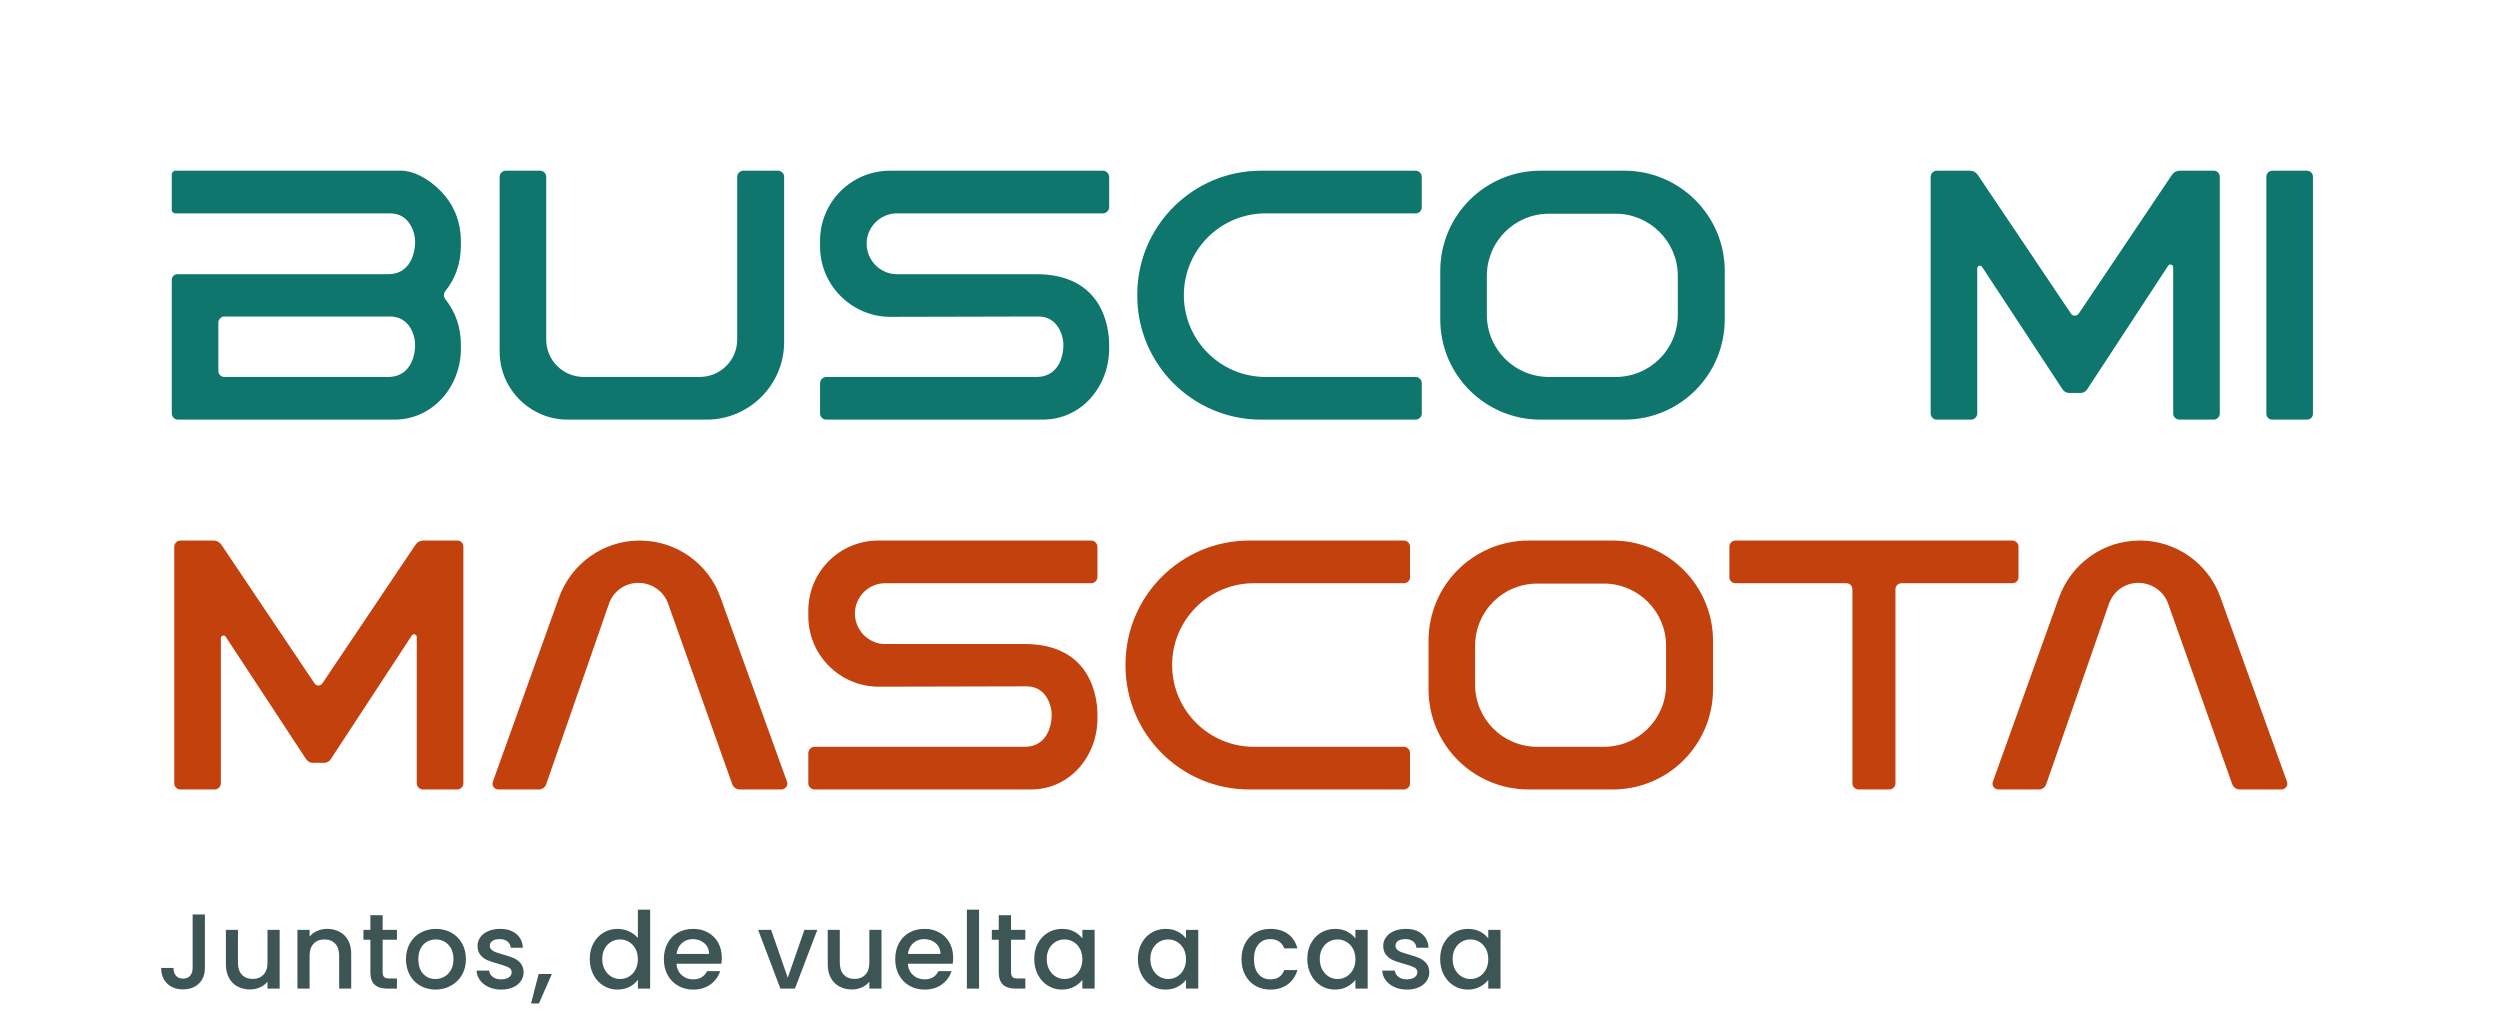
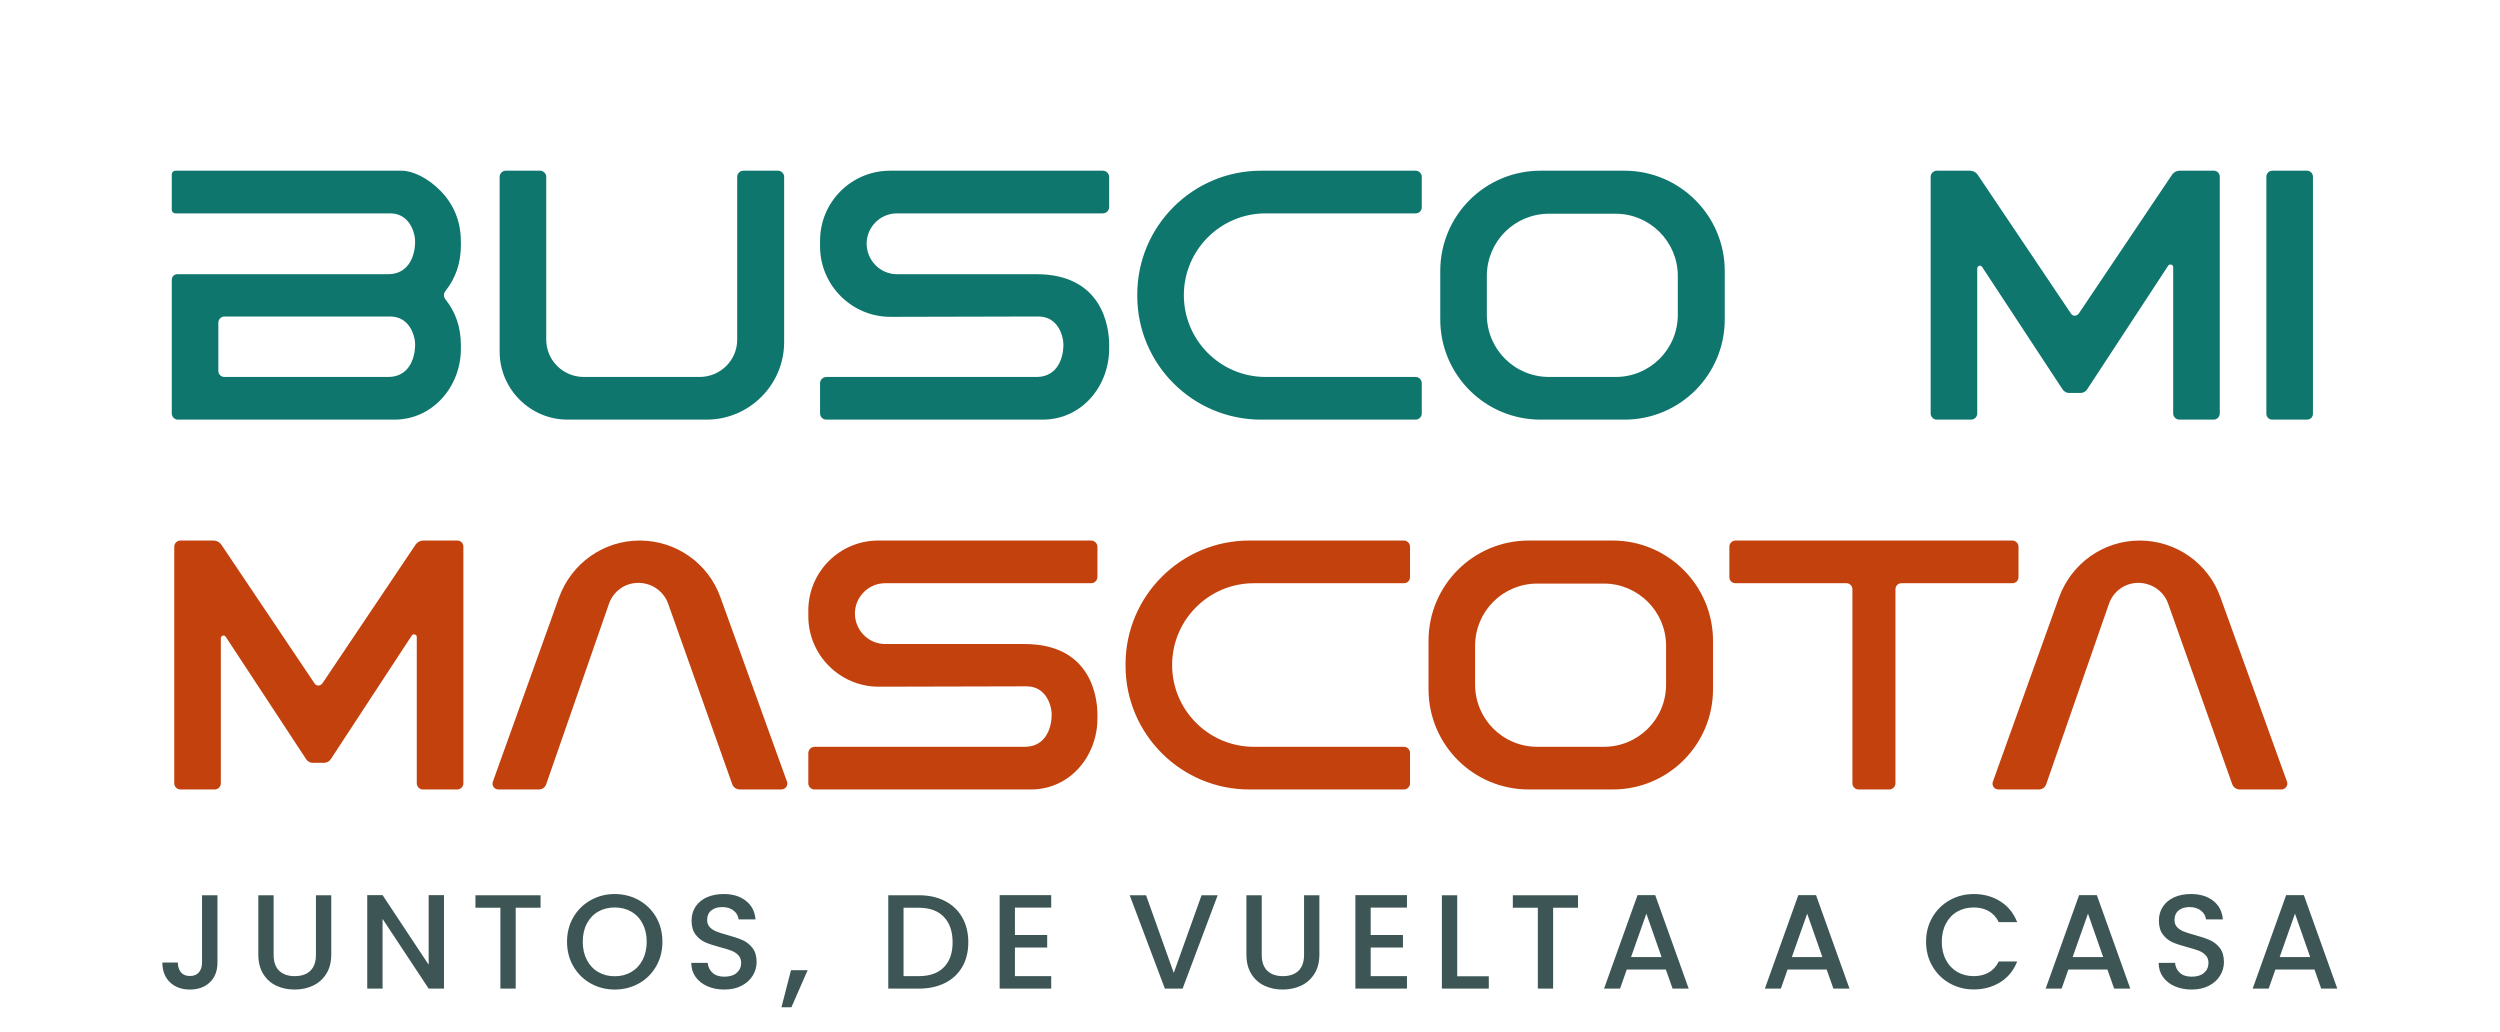
<svg xmlns="http://www.w3.org/2000/svg" viewBox="0 0 703 290" width="703" height="290" role="img" aria-label="Busco mi mascota. Juntos, de vuelta a casa">
  <path fill="#0f766e" d="M129.6 69L129.6 68C129.6 62.5 127.8 57.8 124.1 53.9C120.4 50 116 48 112.9 48L49.3 48C48.8 48 48.3 48.5 48.3 49L48.3 59C48.3 59.6 48.8 60 49.3 60L109.7 60C115.3 60 116.6 65.6 116.7 67.3C116.9 69 116.5 77.1 109.1 77.1L49.9 77.1C49 77.1 48.3 77.8 48.3 78.7L48.3 116.3C48.3 117.2 49.1 118 50 118L110.9 118C121.8 118 129.6 108.6 129.6 98.1L129.6 97C129.6 92 128.1 87.7 125.2 84.1C124.7 83.4 124.7 82.6 125.2 81.9C128.1 78.3 129.6 74 129.6 69M109.1 106L63.1 106C62.2 106 61.4 105.3 61.4 104.3L61.4 90.7C61.4 89.8 62.2 89 63.1 89L109.7 89C115.3 89 116.6 94.6 116.7 96.2C116.9 98 116.5 106 109.1 106M218.8 48L209 48C208.1 48 207.3 48.8 207.3 49.7L207.3 95.5C207.3 101.3 202.6 106 196.7 106L164.2 106C158.3 106 153.6 101.3 153.6 95.5L153.6 49.7C153.6 48.8 152.8 48 151.9 48L142.2 48C141.3 48 140.5 48.8 140.5 49.7L140.5 98.9C140.5 109.4 149.1 118 159.6 118L198.7 118C210.7 118 220.5 108.2 220.5 96.2L220.5 49.7C220.5 48.8 219.7 48 218.8 48M252.2 77.1C247.5 77.1 243.7 73.2 243.7 68.5C243.7 63.9 247.5 60 252.2 60L310.1 60C311.1 60 311.9 59.2 311.9 58.2L311.9 49.8C311.9 48.8 311.1 48 310.1 48L250.3 48C239.4 48 230.6 56.8 230.6 67.7L230.6 69.3C230.6 80.2 239.5 89.1 250.4 89.1L292 89C297.6 89 298.9 94.6 299 96.3C299.2 98 298.8 106 291.4 106L232.4 106C231.4 106 230.6 106.8 230.6 107.8L230.6 116.3C230.6 117.2 231.4 118 232.3 118L293.2 118C304.2 118 311.9 108.6 311.9 98L311.9 97C311.9 92 310.1 77.1 291.4 77.1M355.9 60L398.1 60C399 60 399.8 59.3 399.8 58.3L399.8 49.7C399.8 48.8 399 48 398.1 48L354.6 48C335.4 48 319.8 63.6 319.8 82.8L319.8 83.2C319.8 102.4 335.4 118 354.6 118L398.1 118C399 118 399.8 117.2 399.8 116.3L399.8 107.7C399.8 106.8 399 106 398.1 106L355.9 106C343.2 106 332.9 95.7 332.9 83C332.9 70.3 343.2 60 355.9 60M456.8 48L433.2 48C417.6 48 405 60.6 405 76.2L405 89.8C405 105.4 417.6 118 433.2 118L456.8 118C472.4 118 485 105.4 485 89.8L485 76.2C485 60.6 472.3 48 456.8 48M471.8 88.5C471.8 98.2 464 106 454.3 106L435.6 106C425.9 106 418.1 98.2 418.1 88.5L418.1 77.6C418.1 67.9 425.9 60.1 435.6 60.1L454.3 60.1C463.9 60.1 471.8 67.9 471.8 77.6M612.9 48C612.1 48 611.3 48.4 610.8 49.1L584.6 88.1C584 89 582.8 89 582.3 88.1L556.1 49.1C555.6 48.4 554.8 48 553.9 48L544.6 48C543.7 48 542.9 48.8 542.9 49.7L542.9 116.3C542.9 117.2 543.7 118 544.6 118L554.3 118C555.2 118 556 117.2 556 116.3L556 75.5C556 74.7 557 74.4 557.4 75.1L580 109.5C580.4 110.1 581.1 110.5 581.8 110.5L585.1 110.5C585.8 110.5 586.5 110.1 586.9 109.5L609.7 74.7C610.1 74.1 611.1 74.4 611.1 75.1L611.1 116.3C611.1 117.2 611.9 118 612.8 118L622.5 118C623.4 118 624.2 117.2 624.2 116.3L624.2 49.7C624.2 48.8 623.5 48 622.5 48M648.7 118C649.7 118 650.4 117.3 650.4 116.3L650.4 49.7C650.4 48.8 649.7 48 648.7 48L639 48C638 48 637.3 48.8 637.3 49.7L637.3 116.3C637.3 117.3 638 118 639 118" />
  <path fill="#c2410c" d="M119 152C118.2 152 117.4 152.4 116.9 153.1L90.7 192.1C90.1 193 88.9 193 88.4 192.1L62.2 153.1C61.7 152.4 60.9 152 60 152L50.7 152C49.8 152 49 152.8 49 153.7L49 220.3C49 221.2 49.8 222 50.7 222L60.4 222C61.3 222 62.1 221.2 62.1 220.3L62.1 179.5C62.1 178.7 63.1 178.4 63.5 179.1L86.1 213.5C86.5 214.1 87.2 214.5 87.9 214.5L91.2 214.5C91.9 214.5 92.6 214.1 93 213.5L115.8 178.7C116.2 178.1 117.2 178.4 117.2 179.1L117.2 220.3C117.2 221.2 118 222 118.9 222L128.6 222C129.5 222 130.3 221.2 130.3 220.3L130.3 153.7C130.3 152.8 129.6 152 128.6 152M221.3 219.8L202.6 168C199.2 158.4 190.1 152 179.9 152C169.7 152 160.7 158.4 157.2 168L138.6 219.8C138.2 220.9 139 222 140.2 222L151.5 222C152.5 222 153.3 221.4 153.6 220.5L171.2 169.9C172.4 166.3 175.7 163.9 179.5 163.9C183.3 163.9 186.7 166.3 187.9 169.8L205.9 220.5C206.2 221.4 207.1 222 208 222L219.7 222C220.9 222 221.7 220.8 221.3 219.8M248.9 181.1C244.2 181.1 240.4 177.2 240.4 172.5C240.4 167.9 244.2 164 248.9 164L306.8 164C307.8 164 308.6 163.2 308.6 162.2L308.6 153.8C308.6 152.8 307.8 152 306.8 152L247 152C236.1 152 227.3 160.8 227.3 171.7L227.3 173.3C227.3 184.2 236.2 193.1 247.1 193.1L288.7 193C294.3 193 295.6 198.6 295.7 200.3C295.9 202 295.5 210 288.1 210L229.1 210C228.1 210 227.3 210.8 227.3 211.8L227.3 220.3C227.3 221.2 228.1 222 229 222L289.9 222C300.9 222 308.6 212.6 308.6 202L308.6 201C308.6 196 306.8 181.1 288.1 181.1M352.6 164L394.8 164C395.7 164 396.5 163.3 396.5 162.3L396.5 153.7C396.5 152.8 395.7 152 394.8 152L351.3 152C332.1 152 316.5 167.6 316.5 186.8L316.5 187.2C316.5 206.4 332.1 222 351.3 222L394.8 222C395.7 222 396.5 221.2 396.5 220.3L396.5 211.7C396.5 210.8 395.7 210 394.8 210L352.6 210C339.9 210 329.6 199.7 329.6 187C329.6 174.3 339.9 164 352.6 164M453.5 152L429.9 152C414.3 152 401.7 164.6 401.7 180.2L401.7 193.8C401.7 209.4 414.3 222 429.9 222L453.5 222C469.1 222 481.7 209.4 481.7 193.8L481.7 180.2C481.7 164.6 469 152 453.5 152M468.5 192.5C468.5 202.2 460.7 210 451 210L432.3 210C422.6 210 414.8 202.2 414.8 192.5L414.8 181.6C414.8 171.9 422.6 164.1 432.3 164.1L451 164.1C460.6 164.1 468.5 171.9 468.5 181.6M488 152C487.1 152 486.3 152.8 486.3 153.7L486.3 162.3C486.3 163.3 487.1 164 488 164L519.2 164C520.2 164 520.9 164.8 520.9 165.7L520.9 220.3C520.9 221.2 521.7 222 522.6 222L531.3 222C532.2 222 533 221.2 533 220.3L533 165.7C533 164.8 533.7 164 534.7 164L565.9 164C566.8 164 567.6 163.3 567.6 162.3L567.6 153.7C567.6 152.8 566.8 152 565.9 152M643.1 219.8L624.4 168C621 158.4 611.9 152 601.7 152C591.5 152 582.5 158.4 579 168L560.4 219.8C560 220.9 560.8 222 562 222L573.3 222C574.3 222 575.1 221.4 575.4 220.5L593 169.9C594.2 166.3 597.5 163.9 601.3 163.9C605.1 163.9 608.5 166.3 609.7 169.8L627.7 220.5C628 221.4 628.9 222 629.8 222L641.5 222C642.7 222 643.5 220.8 643.1 219.8" />
-   <path fill="#3d5655" d="M54.17 257.15L57.62 257.15L57.62 272.18Q57.62 274.97 55.92 276.59Q54.23 278.21 51.47 278.21L51.47 278.21Q48.71 278.21 47.02 276.59Q45.32 274.97 45.32 272.18L45.32 272.18L48.77 272.18Q48.8 273.56 49.48 274.37Q50.15 275.18 51.47 275.18L51.47 275.18Q52.79 275.18 53.48 274.36Q54.17 273.53 54.17 272.18L54.17 272.18L54.17 257.15M75.22 261.47L78.64 261.47L78.64 278L75.22 278L75.22 276.05Q74.41 277.07 73.11 277.65Q71.8 278.24 70.33 278.24L70.33 278.24Q68.38 278.24 66.84 277.43Q65.29 276.62 64.41 275.03Q63.52 273.44 63.52 271.19L63.52 271.19L63.52 261.47L66.91 261.47L66.91 270.68Q66.91 272.9 68.02 274.08Q69.13 275.27 71.05 275.27L71.05 275.27Q72.97 275.27 74.09 274.08Q75.22 272.9 75.22 270.68L75.22 270.68L75.22 261.47M91.98 261.2Q93.93 261.2 95.47 262.01Q97.02 262.82 97.89 264.41Q98.76 266 98.76 268.25L98.76 268.25L98.76 278L95.37 278L95.37 268.76Q95.37 266.54 94.26 265.36Q93.15 264.17 91.23 264.17L91.23 264.17Q89.31 264.17 88.19 265.36Q87.06 266.54 87.06 268.76L87.06 268.76L87.06 278L83.64 278L83.64 261.47L87.06 261.47L87.06 263.36Q87.9 262.34 89.2 261.77Q90.51 261.2 91.98 261.2L91.98 261.2M111.62 264.26L107.6 264.26L107.6 273.41Q107.6 274.34 108.03 274.75Q108.47 275.15 109.52 275.15L109.52 275.15L111.62 275.15L111.62 278L108.92 278Q106.61 278 105.38 276.92Q104.15 275.84 104.15 273.41L104.15 273.41L104.15 264.26L102.2 264.26L102.2 261.47L104.15 261.47L104.15 257.36L107.6 257.36L107.6 261.47L111.62 261.47L111.62 264.26M122.44 278.27Q120.1 278.27 118.21 277.2Q116.32 276.14 115.24 274.2Q114.16 272.27 114.16 269.72L114.16 269.72Q114.16 267.2 115.27 265.25Q116.38 263.3 118.3 262.25Q120.22 261.2 122.59 261.2L122.59 261.2Q124.96 261.2 126.88 262.25Q128.8 263.3 129.91 265.25Q131.02 267.2 131.02 269.72L131.02 269.72Q131.02 272.24 129.88 274.19Q128.74 276.14 126.77 277.2Q124.81 278.27 122.44 278.27L122.44 278.27M122.44 275.3Q123.76 275.3 124.91 274.67Q126.07 274.04 126.79 272.78Q127.51 271.52 127.51 269.72L127.51 269.72Q127.51 267.92 126.82 266.68Q126.13 265.43 124.99 264.8Q123.85 264.17 122.53 264.17L122.53 264.17Q121.21 264.17 120.08 264.8Q118.96 265.43 118.3 266.68Q117.64 267.92 117.64 269.72L117.64 269.72Q117.64 272.39 119 273.85Q120.37 275.3 122.44 275.3L122.44 275.3M140.91 278.27Q138.96 278.27 137.41 277.56Q135.87 276.86 134.97 275.64Q134.07 274.43 134.01 272.93L134.01 272.93L137.55 272.93Q137.64 273.98 138.56 274.69Q139.47 275.39 140.85 275.39L140.85 275.39Q142.29 275.39 143.09 274.83Q143.88 274.28 143.88 273.41L143.88 273.41Q143.88 272.48 143 272.03Q142.11 271.58 140.19 271.04L140.19 271.04Q138.33 270.53 137.16 270.05Q135.99 269.57 135.13 268.58Q134.28 267.59 134.28 265.97L134.28 265.97Q134.28 264.65 135.06 263.56Q135.84 262.46 137.29 261.83Q138.75 261.2 140.64 261.2L140.64 261.2Q143.46 261.2 145.19 262.63Q146.91 264.05 147.03 266.51L147.03 266.51L143.61 266.51Q143.52 265.4 142.71 264.74Q141.9 264.08 140.52 264.08L140.52 264.08Q139.17 264.08 138.45 264.59Q137.73 265.1 137.73 265.94L137.73 265.94Q137.73 266.6 138.21 267.05Q138.69 267.5 139.38 267.75Q140.07 268.01 141.42 268.4L141.42 268.4Q143.22 268.88 144.38 269.38Q145.53 269.87 146.37 270.83Q147.21 271.79 147.24 273.38L147.24 273.38Q147.24 274.79 146.46 275.9Q145.68 277.01 144.25 277.64Q142.83 278.27 140.91 278.27L140.91 278.27M151.46 273.89L155.18 273.89L151.55 282.17L149.33 282.17L151.46 273.89M165.84 269.66Q165.84 267.17 166.88 265.25Q167.91 263.33 169.7 262.26Q171.48 261.2 173.67 261.2L173.67 261.2Q175.29 261.2 176.87 261.9Q178.44 262.61 179.37 263.78L179.37 263.78L179.37 255.8L182.82 255.8L182.82 278L179.37 278L179.37 275.51Q178.53 276.71 177.05 277.49Q175.56 278.27 173.64 278.27L173.64 278.27Q171.48 278.27 169.7 277.18Q167.91 276.08 166.88 274.12Q165.84 272.15 165.84 269.66L165.84 269.66M179.37 269.72Q179.37 268.01 178.67 266.75Q177.96 265.49 176.82 264.83Q175.68 264.17 174.36 264.17L174.36 264.17Q173.04 264.17 171.9 264.81Q170.76 265.46 170.06 266.7Q169.35 267.95 169.35 269.66L169.35 269.66Q169.35 271.37 170.06 272.66Q170.76 273.95 171.92 274.63Q173.07 275.3 174.36 275.3L174.36 275.3Q175.68 275.3 176.82 274.64Q177.96 273.98 178.67 272.7Q179.37 271.43 179.37 269.72L179.37 269.72M202.97 269.33Q202.97 270.26 202.85 271.01L202.85 271.01L190.22 271.01Q190.37 272.99 191.69 274.19Q193.01 275.39 194.93 275.39L194.93 275.39Q197.69 275.39 198.83 273.08L198.83 273.08L202.52 273.08Q201.77 275.36 199.81 276.81Q197.84 278.27 194.93 278.27L194.93 278.27Q192.56 278.27 190.69 277.2Q188.81 276.14 187.75 274.2Q186.68 272.27 186.68 269.72L186.68 269.72Q186.68 267.17 187.72 265.24Q188.75 263.3 190.63 262.25Q192.5 261.2 194.93 261.2L194.93 261.2Q197.27 261.2 199.1 262.22Q200.93 263.24 201.95 265.08Q202.97 266.93 202.97 269.33L202.97 269.33M190.25 268.25L199.4 268.25Q199.37 266.36 198.05 265.22Q196.73 264.08 194.78 264.08L194.78 264.08Q193.01 264.08 191.75 265.2Q190.49 266.33 190.25 268.25L190.25 268.25M216.84 261.47L221.52 274.94L226.2 261.47L229.83 261.47L223.53 278L219.45 278L213.18 261.47L216.84 261.47M244.46 261.47L247.88 261.47L247.88 278L244.46 278L244.46 276.05Q243.65 277.07 242.35 277.65Q241.04 278.24 239.57 278.24L239.57 278.24Q237.62 278.24 236.08 277.43Q234.53 276.62 233.65 275.03Q232.76 273.44 232.76 271.19L232.76 271.19L232.76 261.47L236.15 261.47L236.15 270.68Q236.15 272.9 237.26 274.08Q238.37 275.27 240.29 275.27L240.29 275.27Q242.21 275.27 243.34 274.08Q244.46 272.9 244.46 270.68L244.46 270.68L244.46 261.47M268.03 269.33Q268.03 270.26 267.91 271.01L267.91 271.01L255.28 271.01Q255.43 272.99 256.75 274.19Q258.07 275.39 259.99 275.39L259.99 275.39Q262.75 275.39 263.89 273.08L263.89 273.08L267.58 273.08Q266.83 275.36 264.87 276.81Q262.9 278.27 259.99 278.27L259.99 278.27Q257.62 278.27 255.75 277.2Q253.87 276.14 252.81 274.2Q251.74 272.27 251.74 269.72L251.74 269.72Q251.74 267.17 252.78 265.24Q253.81 263.3 255.69 262.25Q257.56 261.2 259.99 261.2L259.99 261.2Q262.33 261.2 264.16 262.22Q265.99 263.24 267.01 265.08Q268.03 266.93 268.03 269.33L268.03 269.33M255.31 268.25L264.46 268.25Q264.43 266.36 263.11 265.22Q261.79 264.08 259.84 264.08L259.84 264.08Q258.07 264.08 256.81 265.2Q255.55 266.33 255.31 268.25L255.31 268.25M271.89 255.8L275.31 255.8L275.31 278L271.89 278L271.89 255.8M288.32 264.26L284.3 264.26L284.3 273.41Q284.3 274.34 284.74 274.75Q285.17 275.15 286.22 275.15L286.22 275.15L288.32 275.15L288.32 278L285.62 278Q283.31 278 282.08 276.92Q280.85 275.84 280.85 273.41L280.85 273.41L280.85 264.26L278.9 264.26L278.9 261.47L280.85 261.47L280.85 257.36L284.3 257.36L284.3 261.47L288.32 261.47L288.32 264.26M290.83 269.66Q290.83 267.17 291.87 265.25Q292.9 263.33 294.69 262.26Q296.47 261.2 298.63 261.2L298.63 261.2Q300.58 261.2 302.04 261.96Q303.49 262.73 304.36 263.87L304.36 263.87L304.36 261.47L307.81 261.47L307.81 278L304.36 278L304.36 275.54Q303.49 276.71 301.99 277.49Q300.49 278.27 298.57 278.27L298.57 278.27Q296.44 278.27 294.67 277.18Q292.9 276.08 291.87 274.12Q290.83 272.15 290.83 269.66L290.83 269.66M304.36 269.72Q304.36 268.01 303.66 266.75Q302.95 265.49 301.81 264.83Q300.67 264.17 299.35 264.17L299.35 264.17Q298.03 264.17 296.89 264.81Q295.75 265.46 295.05 266.7Q294.34 267.95 294.34 269.66L294.34 269.66Q294.34 271.37 295.05 272.66Q295.75 273.95 296.91 274.63Q298.06 275.3 299.35 275.3L299.35 275.3Q300.67 275.3 301.81 274.64Q302.95 273.98 303.66 272.7Q304.36 271.43 304.36 269.72L304.36 269.72M319.97 269.66Q319.97 267.17 321.01 265.25Q322.04 263.33 323.83 262.26Q325.61 261.2 327.77 261.2L327.77 261.2Q329.72 261.2 331.18 261.96Q332.63 262.73 333.5 263.87L333.5 263.87L333.5 261.47L336.95 261.47L336.95 278L333.5 278L333.5 275.54Q332.63 276.71 331.13 277.49Q329.63 278.27 327.71 278.27L327.71 278.27Q325.58 278.27 323.81 277.18Q322.04 276.08 321.01 274.12Q319.97 272.15 319.97 269.66L319.97 269.66M333.5 269.72Q333.5 268.01 332.8 266.75Q332.09 265.49 330.95 264.83Q329.81 264.17 328.49 264.17L328.49 264.17Q327.17 264.17 326.03 264.81Q324.89 265.46 324.19 266.7Q323.48 267.95 323.48 269.66L323.48 269.66Q323.48 271.37 324.19 272.66Q324.89 273.95 326.05 274.63Q327.2 275.3 328.49 275.3L328.49 275.3Q329.81 275.3 330.95 274.64Q332.09 273.98 332.8 272.7Q333.5 271.43 333.5 269.72L333.5 269.72M349.11 269.72Q349.11 267.17 350.15 265.24Q351.18 263.3 353.01 262.25Q354.84 261.2 357.21 261.2L357.21 261.2Q360.21 261.2 362.18 262.63Q364.14 264.05 364.83 266.69L364.83 266.69L361.14 266.69Q360.69 265.46 359.7 264.77Q358.71 264.08 357.21 264.08L357.21 264.08Q355.11 264.08 353.87 265.56Q352.62 267.05 352.62 269.72L352.62 269.72Q352.62 272.39 353.87 273.89Q355.11 275.39 357.21 275.39L357.21 275.39Q360.18 275.39 361.14 272.78L361.14 272.78L364.83 272.78Q364.11 275.3 362.13 276.79Q360.15 278.27 357.21 278.27L357.21 278.27Q354.84 278.27 353.01 277.2Q351.18 276.14 350.15 274.2Q349.11 272.27 349.11 269.72L349.11 269.72M367.61 269.66Q367.61 267.17 368.65 265.25Q369.68 263.33 371.47 262.26Q373.25 261.2 375.41 261.2L375.41 261.2Q377.36 261.2 378.82 261.96Q380.27 262.73 381.14 263.87L381.14 263.87L381.14 261.47L384.59 261.47L384.59 278L381.14 278L381.14 275.54Q380.27 276.71 378.77 277.49Q377.27 278.27 375.35 278.27L375.35 278.27Q373.22 278.27 371.45 277.18Q369.68 276.08 368.65 274.12Q367.61 272.15 367.61 269.66L367.61 269.66M381.14 269.72Q381.14 268.01 380.44 266.75Q379.73 265.49 378.59 264.83Q377.45 264.17 376.13 264.17L376.13 264.17Q374.81 264.17 373.67 264.81Q372.53 265.46 371.83 266.7Q371.12 267.95 371.12 269.66L371.12 269.66Q371.12 271.37 371.83 272.66Q372.53 273.95 373.69 274.63Q374.84 275.3 376.13 275.3L376.13 275.3Q377.45 275.3 378.59 274.64Q379.73 273.98 380.44 272.7Q381.14 271.43 381.14 269.72L381.14 269.72M395.59 278.27Q393.64 278.27 392.1 277.56Q390.55 276.86 389.65 275.64Q388.75 274.43 388.69 272.93L388.69 272.93L392.23 272.93Q392.32 273.98 393.24 274.69Q394.15 275.39 395.53 275.39L395.53 275.39Q396.97 275.39 397.77 274.83Q398.56 274.28 398.56 273.41L398.56 273.41Q398.56 272.48 397.68 272.03Q396.79 271.58 394.87 271.04L394.87 271.04Q393.01 270.53 391.84 270.05Q390.67 269.57 389.82 268.58Q388.96 267.59 388.96 265.97L388.96 265.97Q388.96 264.65 389.74 263.56Q390.52 262.46 391.98 261.83Q393.43 261.2 395.32 261.2L395.32 261.2Q398.14 261.2 399.87 262.63Q401.59 264.05 401.71 266.51L401.71 266.51L398.29 266.51Q398.2 265.4 397.39 264.74Q396.58 264.08 395.2 264.08L395.2 264.08Q393.85 264.08 393.13 264.59Q392.41 265.1 392.41 265.94L392.41 265.94Q392.41 266.6 392.89 267.05Q393.37 267.5 394.06 267.75Q394.75 268.01 396.1 268.4L396.1 268.4Q397.9 268.88 399.06 269.38Q400.21 269.87 401.05 270.83Q401.89 271.79 401.92 273.38L401.92 273.38Q401.92 274.79 401.14 275.9Q400.36 277.01 398.94 277.64Q397.51 278.27 395.59 278.27L395.59 278.27M404.97 269.66Q404.97 267.17 406 265.25Q407.04 263.33 408.82 262.26Q410.61 261.2 412.77 261.2L412.77 261.2Q414.72 261.2 416.18 261.96Q417.63 262.73 418.5 263.87L418.5 263.87L418.5 261.47L421.95 261.47L421.95 278L418.5 278L418.5 275.54Q417.63 276.71 416.13 277.49Q414.63 278.27 412.71 278.27L412.71 278.27Q410.58 278.27 408.81 277.18Q407.04 276.08 406 274.12Q404.97 272.15 404.97 269.66L404.97 269.66M418.5 269.72Q418.5 268.01 417.8 266.75Q417.09 265.49 415.95 264.83Q414.81 264.17 413.49 264.17L413.49 264.17Q412.17 264.17 411.03 264.81Q409.89 265.46 409.19 266.7Q408.48 267.95 408.48 269.66L408.48 269.66Q408.48 271.37 409.19 272.66Q409.89 273.95 411.05 274.63Q412.2 275.3 413.49 275.3L413.49 275.3Q414.81 275.3 415.95 274.64Q417.09 273.98 417.8 272.7Q418.5 271.43 418.5 269.72L418.5 269.72" />
+   <path fill="#3d5655" d="M56.81 251.74L61.15 251.74L61.15 270.67Q61.15 274.18 59.02 276.22Q56.88 278.26 53.41 278.26L53.41 278.26Q49.93 278.26 47.8 276.22Q45.66 274.18 45.66 270.67L45.66 270.67L50.01 270.67Q50.04 272.41 50.89 273.43Q51.74 274.45 53.41 274.45L53.41 274.45Q55.07 274.45 55.94 273.41Q56.81 272.37 56.81 270.67L56.81 270.67L56.81 251.74M72.64 251.74L76.94 251.74L76.94 268.48Q76.94 271.46 78.51 272.98Q80.08 274.49 82.87 274.49L82.87 274.49Q85.71 274.49 87.27 272.98Q88.84 271.46 88.84 268.48L88.84 268.48L88.84 251.74L93.15 251.74L93.15 268.4Q93.15 271.62 91.75 273.84Q90.35 276.07 88.01 277.17Q85.67 278.26 82.84 278.26L82.84 278.26Q80 278.26 77.68 277.17Q75.36 276.07 74 273.84Q72.64 271.62 72.64 268.4L72.64 268.4L72.64 251.74M124.85 251.71L124.85 278L120.54 278L107.58 258.39L107.58 278L103.27 278L103.27 251.71L107.58 251.71L120.54 271.28L120.54 251.71L124.85 251.71M133.69 251.74L152.01 251.74L152.01 255.26L145.02 255.26L145.02 278L140.71 278L140.71 255.26L133.69 255.26L133.69 251.74M172.86 278.26Q169.2 278.26 166.12 276.55Q163.04 274.83 161.24 271.75Q159.45 268.67 159.45 264.82L159.45 264.82Q159.45 260.96 161.24 257.9Q163.04 254.84 166.12 253.12Q169.2 251.4 172.86 251.4L172.86 251.4Q176.56 251.4 179.64 253.12Q182.72 254.84 184.5 257.9Q186.27 260.96 186.27 264.82L186.27 264.82Q186.27 268.67 184.5 271.75Q182.72 274.83 179.64 276.55Q176.56 278.26 172.86 278.26L172.86 278.26M172.86 274.52Q175.47 274.52 177.51 273.33Q179.55 272.14 180.7 269.93Q181.85 267.72 181.85 264.82L181.85 264.82Q181.85 261.91 180.7 259.72Q179.55 257.52 177.51 256.35Q175.47 255.18 172.86 255.18L172.86 255.18Q170.25 255.18 168.21 256.35Q166.17 257.52 165.02 259.72Q163.87 261.91 163.87 264.82L163.87 264.82Q163.87 267.72 165.02 269.93Q166.17 272.14 168.21 273.33Q170.25 274.52 172.86 274.52L172.86 274.52M203.69 278.26Q201.04 278.26 198.93 277.34Q196.81 276.41 195.6 274.71Q194.39 273.01 194.39 270.75L194.39 270.75L199 270.75Q199.16 272.45 200.35 273.54Q201.54 274.64 203.69 274.64L203.69 274.64Q205.92 274.64 207.16 273.56Q208.41 272.48 208.41 270.78L208.41 270.78Q208.41 269.46 207.64 268.63Q206.86 267.8 205.71 267.35Q204.56 266.89 202.52 266.36L202.52 266.36Q199.95 265.68 198.34 264.99Q196.74 264.29 195.6 262.81Q194.47 261.34 194.47 258.88L194.47 258.88Q194.47 256.62 195.6 254.92Q196.74 253.22 198.78 252.31Q200.82 251.4 203.5 251.4L203.5 251.4Q207.32 251.4 209.75 253.31Q212.19 255.22 212.45 258.54L212.45 258.54L207.69 258.54Q207.58 257.11 206.33 256.09Q205.09 255.07 203.05 255.07L203.05 255.07Q201.2 255.07 200.02 256.01Q198.85 256.96 198.85 258.73L198.85 258.73Q198.85 259.94 199.59 260.72Q200.33 261.49 201.46 261.94Q202.59 262.4 204.56 262.93L204.56 262.93Q207.16 263.64 208.81 264.36Q210.45 265.08 211.6 266.57Q212.76 268.06 212.76 270.56L212.76 270.56Q212.76 272.56 211.68 274.34Q210.6 276.11 208.54 277.19Q206.48 278.26 203.69 278.26L203.69 278.26M222.43 272.82L227.11 272.82L222.54 283.25L219.74 283.25L222.43 272.82M258.35 251.74Q262.55 251.74 265.7 253.35Q268.86 254.96 270.57 257.96Q272.29 260.96 272.29 264.97L272.29 264.97Q272.29 268.97 270.57 271.92Q268.86 274.86 265.7 276.43Q262.55 278 258.35 278L258.35 278L249.78 278L249.78 251.74L258.35 251.74M258.35 274.49Q262.96 274.49 265.42 271.99Q267.87 269.5 267.87 264.97L267.87 264.97Q267.87 260.4 265.42 257.83Q262.96 255.26 258.35 255.26L258.35 255.26L254.08 255.26L254.08 274.49L258.35 274.49M295.6 255.22L285.4 255.22L285.4 262.93L294.47 262.93L294.47 266.44L285.4 266.44L285.4 274.49L295.6 274.49L295.6 278L281.1 278L281.1 251.71L295.6 251.71L295.6 255.22M337.88 251.74L342.41 251.74L332.55 278L327.56 278L317.67 251.74L322.27 251.74L330.06 273.58L337.88 251.74M350.49 251.74L354.8 251.74L354.8 268.48Q354.8 271.46 356.37 272.98Q357.94 274.49 360.73 274.49L360.73 274.49Q363.57 274.49 365.13 272.98Q366.7 271.46 366.7 268.48L366.7 268.48L366.7 251.74L371.01 251.74L371.01 268.4Q371.01 271.62 369.61 273.84Q368.21 276.07 365.87 277.17Q363.53 278.26 360.69 278.26L360.69 278.26Q357.86 278.26 355.54 277.17Q353.21 276.07 351.85 273.84Q350.49 271.62 350.49 268.4L350.49 268.4L350.49 251.74M395.64 255.22L385.44 255.22L385.44 262.93L394.51 262.93L394.51 266.44L385.44 266.44L385.44 274.49L395.64 274.49L395.64 278L381.13 278L381.13 251.71L395.64 251.71L395.64 255.22M409.77 251.74L409.77 274.52L418.65 274.52L418.65 278L405.46 278L405.46 251.74L409.77 251.74M425.41 251.74L443.73 251.74L443.73 255.26L436.74 255.26L436.74 278L432.44 278L432.44 255.26L425.41 255.26L425.41 251.74M470.33 278L468.44 272.64L457.44 272.64L455.56 278L451.06 278L460.47 251.71L465.45 251.71L474.86 278L470.33 278M458.65 269.12L467.23 269.12L462.96 256.92L458.65 269.12M515.55 278L513.66 272.64L502.66 272.64L500.78 278L496.28 278L505.69 251.71L510.67 251.71L520.08 278L515.55 278M503.87 269.12L512.45 269.12L508.18 256.92L503.87 269.12M541.61 264.82Q541.61 260.96 543.41 257.9Q545.2 254.84 548.28 253.12Q551.36 251.4 555.03 251.4L555.03 251.4Q559.22 251.4 562.49 253.46Q565.75 255.52 567.23 259.3L567.23 259.3L562.05 259.3Q561.03 257.22 559.22 256.2Q557.41 255.18 555.03 255.18L555.03 255.18Q552.42 255.18 550.38 256.35Q548.34 257.52 547.19 259.72Q546.03 261.91 546.03 264.82L546.03 264.82Q546.03 267.72 547.19 269.92Q548.34 272.11 550.38 273.3Q552.42 274.49 555.03 274.49L555.03 274.49Q557.41 274.49 559.22 273.47Q561.03 272.45 562.05 270.37L562.05 270.37L567.23 270.37Q565.75 274.15 562.49 276.19Q559.22 278.23 555.03 278.23L555.03 278.23Q551.32 278.23 548.26 276.51Q545.2 274.79 543.41 271.73Q541.61 268.67 541.61 264.82L541.61 264.82M594.5 278L592.61 272.64L581.62 272.64L579.73 278L575.24 278L584.64 251.71L589.63 251.71L599.04 278L594.5 278M582.83 269.12L591.41 269.12L587.14 256.92L582.83 269.12M616.3 278.26Q613.66 278.26 611.54 277.34Q609.43 276.41 608.22 274.71Q607.01 273.01 607.01 270.75L607.01 270.75L611.62 270.75Q611.77 272.45 612.96 273.54Q614.15 274.64 616.3 274.64L616.3 274.64Q618.53 274.64 619.78 273.56Q621.02 272.48 621.02 270.78L621.02 270.78Q621.02 269.46 620.25 268.63Q619.48 267.8 618.32 267.35Q617.17 266.89 615.13 266.36L615.13 266.36Q612.56 265.68 610.96 264.99Q609.35 264.29 608.22 262.81Q607.08 261.34 607.08 258.88L607.08 258.88Q607.08 256.62 608.22 254.92Q609.35 253.22 611.39 252.31Q613.43 251.4 616.11 251.4L616.11 251.4Q619.93 251.4 622.37 253.31Q624.8 255.22 625.07 258.54L625.07 258.54L620.31 258.54Q620.19 257.11 618.95 256.09Q617.7 255.07 615.66 255.07L615.66 255.07Q613.81 255.07 612.64 256.01Q611.47 256.96 611.47 258.73L611.47 258.73Q611.47 259.94 612.2 260.72Q612.94 261.49 614.07 261.94Q615.21 262.4 617.17 262.93L617.17 262.93Q619.78 263.64 621.42 264.36Q623.06 265.08 624.22 266.57Q625.37 268.06 625.37 270.56L625.37 270.56Q625.37 272.56 624.29 274.34Q623.22 276.11 621.16 277.19Q619.1 278.26 616.3 278.26L616.3 278.26M652.72 278L650.83 272.64L639.84 272.64L637.95 278L633.45 278L642.86 251.71L647.85 251.71L657.25 278L652.72 278M641.05 269.12L649.62 269.12L645.35 256.92L641.05 269.12" />
</svg>
